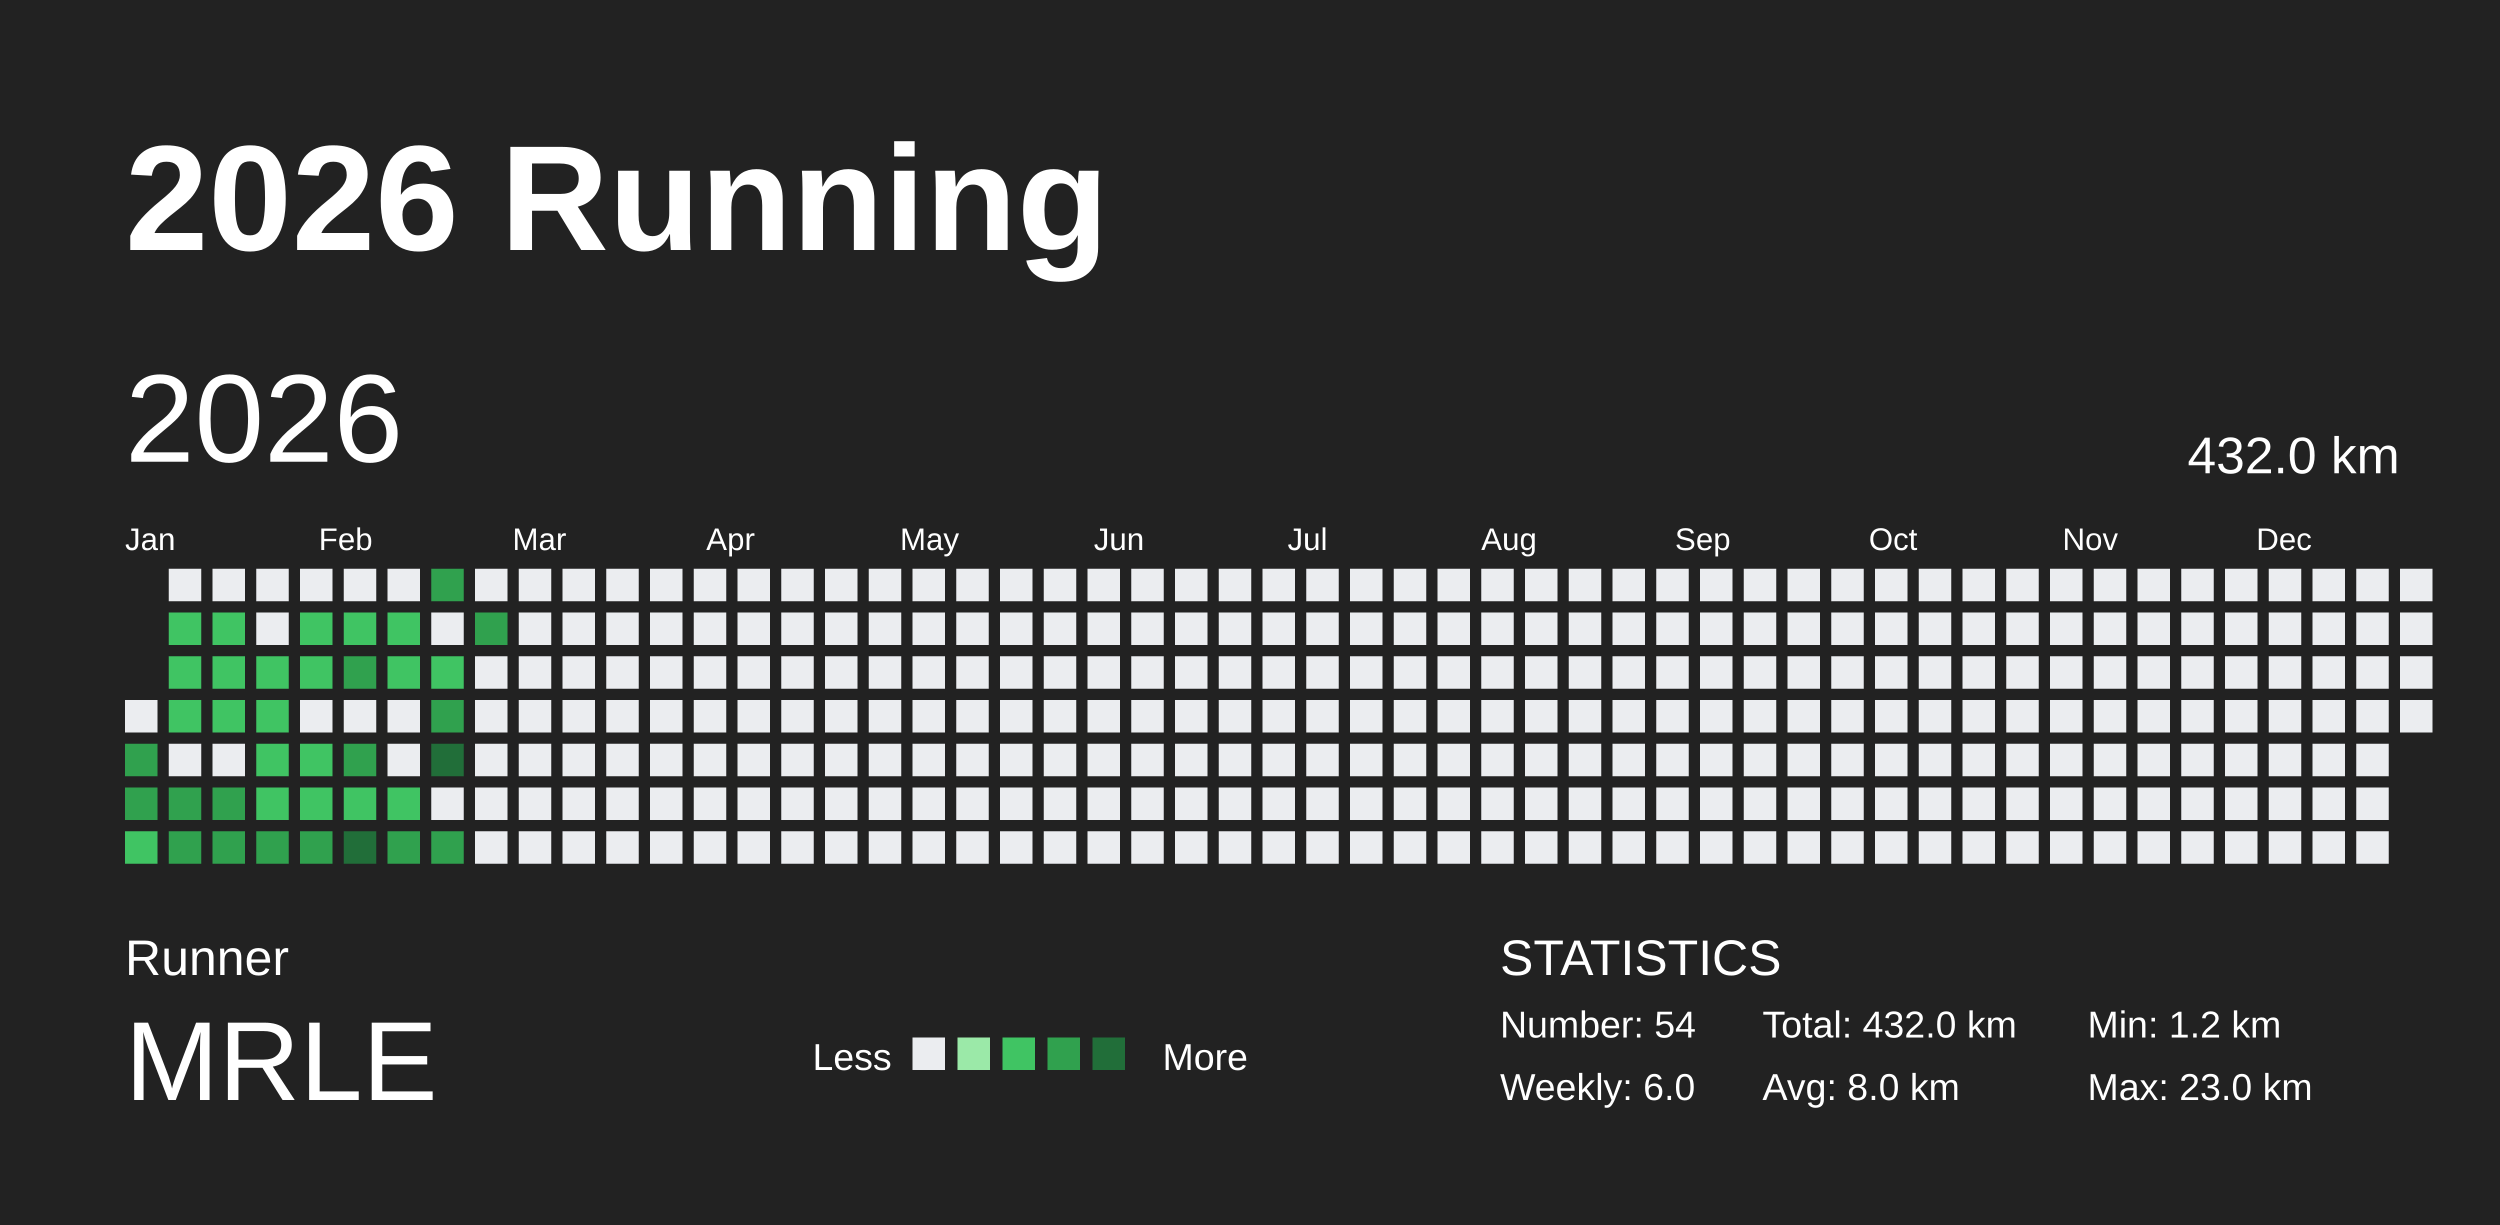
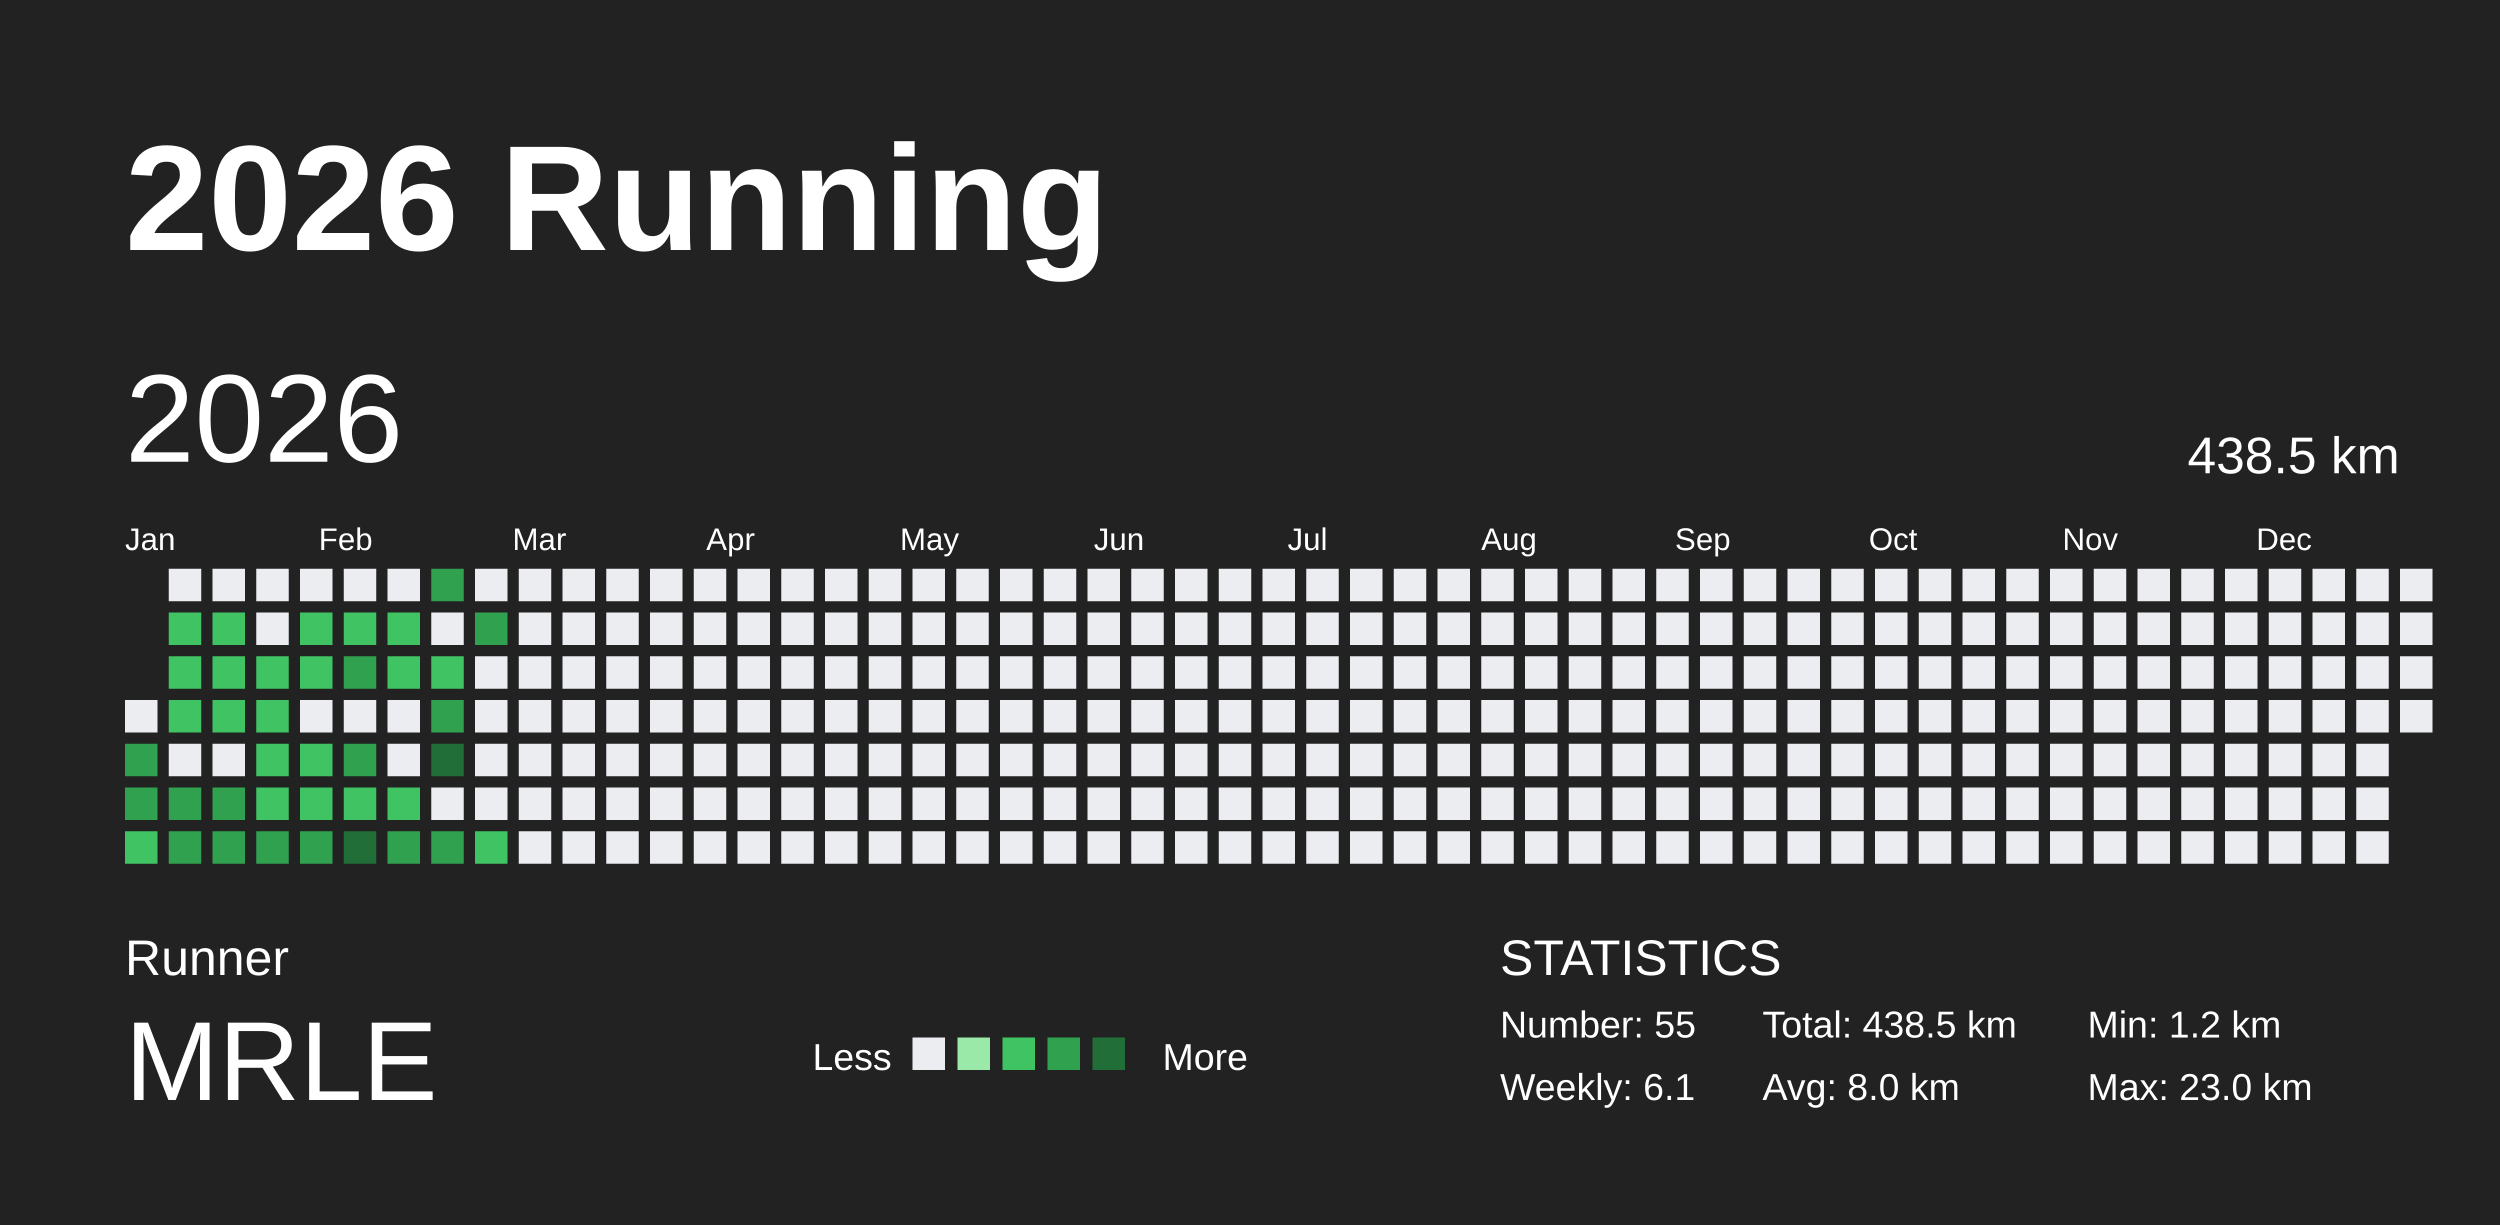
<svg xmlns="http://www.w3.org/2000/svg" baseProfile="full" height="98mm" version="1.1" viewBox="0,0,200,98" width="200mm">
  <defs />
  <rect fill="#222222" height="98" width="200" x="0" y="0" />
  <text fill="#FFFFFF" style="font-size:12px; font-family:Arial; font-weight:bold;" x="10" y="20">2026 Running</text>
  <text fill="#FFFFFF" style="font-size:4px; font-family:Arial" x="10" y="78">Runner</text>
  <text fill="#FFFFFF" style="font-size:9px; font-family:Arial" x="10" y="88">MRLE</text>
  <text fill="#FFFFFF" style="font-size:3px; font-family:Arial" x="65" y="85.6">Less</text>
  <rect fill="#ebedf0" height="2.6" width="2.6" x="73" y="83" />
  <rect fill="#9be9a8" height="2.6" width="2.6" x="76.6" y="83" />
  <rect fill="#40c463" height="2.6" width="2.6" x="80.2" y="83" />
  <rect fill="#30a14e" height="2.6" width="2.6" x="83.8" y="83" />
  <rect fill="#216e39" height="2.6" width="2.6" x="87.4" y="83" />
  <text fill="#FFFFFF" style="font-size:3px; font-family:Arial" x="93" y="85.6">More</text>
  <text fill="#FFFFFF" style="font-size:4px; font-family:Arial" x="120" y="78">STATISTICS</text>
-   <text fill="#FFFFFF" style="font-size:3px; font-family:Arial" x="120" y="83">Number: 54</text>
-   <text fill="#FFFFFF" style="font-size:3px; font-family:Arial" x="120" y="88">Weekly: 6.0</text>
-   <text fill="#FFFFFF" style="font-size:3px; font-family:Arial" x="141" y="83">Total: 432.0 km</text>
+   <text fill="#FFFFFF" style="font-size:3px; font-family:Arial" x="120" y="83">Number: 55</text>
+   <text fill="#FFFFFF" style="font-size:3px; font-family:Arial" x="120" y="88">Weekly: 6.1</text>
+   <text fill="#FFFFFF" style="font-size:3px; font-family:Arial" x="141" y="83">Total: 438.5 km</text>
  <text fill="#FFFFFF" style="font-size:3px; font-family:Arial" x="141" y="88">Avg: 8.0 km</text>
  <text fill="#FFFFFF" style="font-size:3px; font-family:Arial" x="167" y="83">Min: 1.2 km</text>
  <text fill="#FFFFFF" style="font-size:3px; font-family:Arial" x="167" y="88">Max: 23.0 km</text>
  <text dominant-baseline="hanging" fill="#FFFFFF" style="font-size:10.0px; font-family:Arial;" x="10" y="30">2026</text>
-   <text dominant-baseline="hanging" fill="#FFFFFF" style="font-size:4.125px; font-family:Arial;" x="175" y="35">432.0 km</text>
+   <text dominant-baseline="hanging" fill="#FFFFFF" style="font-size:4.125px; font-family:Arial;" x="175" y="35">438.5 km</text>
  <text fill="#FFFFFF" style="font-size:2.5px; font-family:Arial" x="10.0" y="44">Jan</text>
  <text fill="#FFFFFF" style="font-size:2.5px; font-family:Arial" x="25.5" y="44">Feb</text>
  <text fill="#FFFFFF" style="font-size:2.5px; font-family:Arial" x="41.0" y="44">Mar</text>
  <text fill="#FFFFFF" style="font-size:2.5px; font-family:Arial" x="56.5" y="44">Apr</text>
  <text fill="#FFFFFF" style="font-size:2.5px; font-family:Arial" x="72.0" y="44">May</text>
  <text fill="#FFFFFF" style="font-size:2.5px; font-family:Arial" x="87.5" y="44">Jun</text>
  <text fill="#FFFFFF" style="font-size:2.5px; font-family:Arial" x="103.0" y="44">Jul</text>
  <text fill="#FFFFFF" style="font-size:2.5px; font-family:Arial" x="118.5" y="44">Aug</text>
  <text fill="#FFFFFF" style="font-size:2.5px; font-family:Arial" x="134.0" y="44">Sep</text>
  <text fill="#FFFFFF" style="font-size:2.5px; font-family:Arial" x="149.5" y="44">Oct</text>
  <text fill="#FFFFFF" style="font-size:2.5px; font-family:Arial" x="165.0" y="44">Nov</text>
  <text fill="#FFFFFF" style="font-size:2.5px; font-family:Arial" x="180.5" y="44">Dec</text>
  <rect fill="#ebedf0" height="2.6" width="2.6" x="10.0" y="56.0" />
  <rect fill="#30a14e" height="2.6" width="2.6" x="10.0" y="59.5" />
  <rect fill="#30a14e" height="2.6" width="2.6" x="10.0" y="63.0" />
  <rect fill="#40c463" height="2.6" width="2.6" x="10.0" y="66.5" />
  <rect fill="#ebedf0" height="2.6" width="2.6" x="13.5" y="45.5" />
  <rect fill="#40c463" height="2.6" width="2.6" x="13.5" y="49.0" />
  <rect fill="#40c463" height="2.6" width="2.6" x="13.5" y="52.5" />
  <rect fill="#40c463" height="2.6" width="2.6" x="13.5" y="56.0" />
  <rect fill="#ebedf0" height="2.6" width="2.6" x="13.5" y="59.5" />
  <rect fill="#30a14e" height="2.6" width="2.6" x="13.5" y="63.0" />
  <rect fill="#30a14e" height="2.6" width="2.6" x="13.5" y="66.5" />
  <rect fill="#ebedf0" height="2.6" width="2.6" x="17.0" y="45.5" />
  <rect fill="#40c463" height="2.6" width="2.6" x="17.0" y="49.0" />
  <rect fill="#40c463" height="2.6" width="2.6" x="17.0" y="52.5" />
  <rect fill="#40c463" height="2.6" width="2.6" x="17.0" y="56.0" />
  <rect fill="#ebedf0" height="2.6" width="2.6" x="17.0" y="59.5" />
  <rect fill="#30a14e" height="2.6" width="2.6" x="17.0" y="63.0" />
  <rect fill="#30a14e" height="2.6" width="2.6" x="17.0" y="66.5" />
  <rect fill="#ebedf0" height="2.6" width="2.6" x="20.5" y="45.5" />
  <rect fill="#ebedf0" height="2.6" width="2.6" x="20.5" y="49.0" />
  <rect fill="#40c463" height="2.6" width="2.6" x="20.5" y="52.5" />
  <rect fill="#40c463" height="2.6" width="2.6" x="20.5" y="56.0" />
  <rect fill="#40c463" height="2.6" width="2.6" x="20.5" y="59.5" />
  <rect fill="#40c463" height="2.6" width="2.6" x="20.5" y="63.0" />
  <rect fill="#30a14e" height="2.6" width="2.6" x="20.5" y="66.5" />
  <rect fill="#ebedf0" height="2.6" width="2.6" x="24.0" y="45.5" />
  <rect fill="#40c463" height="2.6" width="2.6" x="24.0" y="49.0" />
  <rect fill="#40c463" height="2.6" width="2.6" x="24.0" y="52.5" />
  <rect fill="#ebedf0" height="2.6" width="2.6" x="24.0" y="56.0" />
  <rect fill="#40c463" height="2.6" width="2.6" x="24.0" y="59.5" />
  <rect fill="#40c463" height="2.6" width="2.6" x="24.0" y="63.0" />
  <rect fill="#30a14e" height="2.6" width="2.6" x="24.0" y="66.5" />
  <rect fill="#ebedf0" height="2.6" width="2.6" x="27.5" y="45.5" />
  <rect fill="#40c463" height="2.6" width="2.6" x="27.5" y="49.0" />
  <rect fill="#30a14e" height="2.6" width="2.6" x="27.5" y="52.5" />
  <rect fill="#ebedf0" height="2.6" width="2.6" x="27.5" y="56.0" />
  <rect fill="#30a14e" height="2.6" width="2.6" x="27.5" y="59.5" />
  <rect fill="#40c463" height="2.6" width="2.6" x="27.5" y="63.0" />
  <rect fill="#216e39" height="2.6" width="2.6" x="27.5" y="66.5" />
  <rect fill="#ebedf0" height="2.6" width="2.6" x="31.0" y="45.5" />
  <rect fill="#40c463" height="2.6" width="2.6" x="31.0" y="49.0" />
  <rect fill="#40c463" height="2.6" width="2.6" x="31.0" y="52.5" />
  <rect fill="#ebedf0" height="2.6" width="2.6" x="31.0" y="56.0" />
  <rect fill="#ebedf0" height="2.6" width="2.6" x="31.0" y="59.5" />
  <rect fill="#40c463" height="2.6" width="2.6" x="31.0" y="63.0" />
  <rect fill="#30a14e" height="2.6" width="2.6" x="31.0" y="66.5" />
  <rect fill="#30a14e" height="2.6" width="2.6" x="34.5" y="45.5" />
  <rect fill="#ebedf0" height="2.6" width="2.6" x="34.5" y="49.0" />
  <rect fill="#40c463" height="2.6" width="2.6" x="34.5" y="52.5" />
  <rect fill="#30a14e" height="2.6" width="2.6" x="34.5" y="56.0" />
  <rect fill="#216e39" height="2.6" width="2.6" x="34.5" y="59.5" />
  <rect fill="#ebedf0" height="2.6" width="2.6" x="34.5" y="63.0" />
  <rect fill="#30a14e" height="2.6" width="2.6" x="34.5" y="66.5" />
  <rect fill="#ebedf0" height="2.6" width="2.6" x="38.0" y="45.5" />
  <rect fill="#30a14e" height="2.6" width="2.6" x="38.0" y="49.0" />
  <rect fill="#ebedf0" height="2.6" width="2.6" x="38.0" y="52.5" />
  <rect fill="#ebedf0" height="2.6" width="2.6" x="38.0" y="56.0" />
  <rect fill="#ebedf0" height="2.6" width="2.6" x="38.0" y="59.5" />
  <rect fill="#ebedf0" height="2.6" width="2.6" x="38.0" y="63.0" />
-   <rect fill="#ebedf0" height="2.6" width="2.6" x="38.0" y="66.5" />
+   <rect fill="#40c463" height="2.6" width="2.6" x="38.0" y="66.5" />
  <rect fill="#ebedf0" height="2.6" width="2.6" x="41.5" y="45.5" />
  <rect fill="#ebedf0" height="2.6" width="2.6" x="41.5" y="49.0" />
  <rect fill="#ebedf0" height="2.6" width="2.6" x="41.5" y="52.5" />
  <rect fill="#ebedf0" height="2.6" width="2.6" x="41.5" y="56.0" />
  <rect fill="#ebedf0" height="2.6" width="2.6" x="41.5" y="59.5" />
  <rect fill="#ebedf0" height="2.6" width="2.6" x="41.5" y="63.0" />
  <rect fill="#ebedf0" height="2.6" width="2.6" x="41.5" y="66.5" />
  <rect fill="#ebedf0" height="2.6" width="2.6" x="45.0" y="45.5" />
  <rect fill="#ebedf0" height="2.6" width="2.6" x="45.0" y="49.0" />
  <rect fill="#ebedf0" height="2.6" width="2.6" x="45.0" y="52.5" />
  <rect fill="#ebedf0" height="2.6" width="2.6" x="45.0" y="56.0" />
  <rect fill="#ebedf0" height="2.6" width="2.6" x="45.0" y="59.5" />
  <rect fill="#ebedf0" height="2.6" width="2.6" x="45.0" y="63.0" />
  <rect fill="#ebedf0" height="2.6" width="2.6" x="45.0" y="66.5" />
  <rect fill="#ebedf0" height="2.6" width="2.6" x="48.5" y="45.5" />
  <rect fill="#ebedf0" height="2.6" width="2.6" x="48.5" y="49.0" />
  <rect fill="#ebedf0" height="2.6" width="2.6" x="48.5" y="52.5" />
  <rect fill="#ebedf0" height="2.6" width="2.6" x="48.5" y="56.0" />
  <rect fill="#ebedf0" height="2.6" width="2.6" x="48.5" y="59.5" />
  <rect fill="#ebedf0" height="2.6" width="2.6" x="48.5" y="63.0" />
  <rect fill="#ebedf0" height="2.6" width="2.6" x="48.5" y="66.5" />
  <rect fill="#ebedf0" height="2.6" width="2.6" x="52.0" y="45.5" />
  <rect fill="#ebedf0" height="2.6" width="2.6" x="52.0" y="49.0" />
  <rect fill="#ebedf0" height="2.6" width="2.6" x="52.0" y="52.5" />
  <rect fill="#ebedf0" height="2.6" width="2.6" x="52.0" y="56.0" />
  <rect fill="#ebedf0" height="2.6" width="2.6" x="52.0" y="59.5" />
  <rect fill="#ebedf0" height="2.6" width="2.6" x="52.0" y="63.0" />
  <rect fill="#ebedf0" height="2.6" width="2.6" x="52.0" y="66.5" />
  <rect fill="#ebedf0" height="2.6" width="2.6" x="55.5" y="45.5" />
  <rect fill="#ebedf0" height="2.6" width="2.6" x="55.5" y="49.0" />
  <rect fill="#ebedf0" height="2.6" width="2.6" x="55.5" y="52.5" />
  <rect fill="#ebedf0" height="2.6" width="2.6" x="55.5" y="56.0" />
  <rect fill="#ebedf0" height="2.6" width="2.6" x="55.5" y="59.5" />
  <rect fill="#ebedf0" height="2.6" width="2.6" x="55.5" y="63.0" />
  <rect fill="#ebedf0" height="2.6" width="2.6" x="55.5" y="66.5" />
  <rect fill="#ebedf0" height="2.6" width="2.6" x="59.0" y="45.5" />
  <rect fill="#ebedf0" height="2.6" width="2.6" x="59.0" y="49.0" />
  <rect fill="#ebedf0" height="2.6" width="2.6" x="59.0" y="52.5" />
  <rect fill="#ebedf0" height="2.6" width="2.6" x="59.0" y="56.0" />
  <rect fill="#ebedf0" height="2.6" width="2.6" x="59.0" y="59.5" />
  <rect fill="#ebedf0" height="2.6" width="2.6" x="59.0" y="63.0" />
  <rect fill="#ebedf0" height="2.6" width="2.6" x="59.0" y="66.5" />
  <rect fill="#ebedf0" height="2.6" width="2.6" x="62.5" y="45.5" />
  <rect fill="#ebedf0" height="2.6" width="2.6" x="62.5" y="49.0" />
  <rect fill="#ebedf0" height="2.6" width="2.6" x="62.5" y="52.5" />
  <rect fill="#ebedf0" height="2.6" width="2.6" x="62.5" y="56.0" />
  <rect fill="#ebedf0" height="2.6" width="2.6" x="62.5" y="59.5" />
  <rect fill="#ebedf0" height="2.6" width="2.6" x="62.5" y="63.0" />
  <rect fill="#ebedf0" height="2.6" width="2.6" x="62.5" y="66.5" />
  <rect fill="#ebedf0" height="2.6" width="2.6" x="66.0" y="45.5" />
  <rect fill="#ebedf0" height="2.6" width="2.6" x="66.0" y="49.0" />
  <rect fill="#ebedf0" height="2.6" width="2.6" x="66.0" y="52.5" />
  <rect fill="#ebedf0" height="2.6" width="2.6" x="66.0" y="56.0" />
  <rect fill="#ebedf0" height="2.6" width="2.6" x="66.0" y="59.5" />
  <rect fill="#ebedf0" height="2.6" width="2.6" x="66.0" y="63.0" />
  <rect fill="#ebedf0" height="2.6" width="2.6" x="66.0" y="66.5" />
  <rect fill="#ebedf0" height="2.6" width="2.6" x="69.5" y="45.5" />
  <rect fill="#ebedf0" height="2.6" width="2.6" x="69.5" y="49.0" />
  <rect fill="#ebedf0" height="2.6" width="2.6" x="69.5" y="52.5" />
  <rect fill="#ebedf0" height="2.6" width="2.6" x="69.5" y="56.0" />
  <rect fill="#ebedf0" height="2.6" width="2.6" x="69.5" y="59.5" />
  <rect fill="#ebedf0" height="2.6" width="2.6" x="69.5" y="63.0" />
  <rect fill="#ebedf0" height="2.6" width="2.6" x="69.5" y="66.5" />
  <rect fill="#ebedf0" height="2.6" width="2.6" x="73.0" y="45.5" />
  <rect fill="#ebedf0" height="2.6" width="2.6" x="73.0" y="49.0" />
  <rect fill="#ebedf0" height="2.6" width="2.6" x="73.0" y="52.5" />
  <rect fill="#ebedf0" height="2.6" width="2.6" x="73.0" y="56.0" />
  <rect fill="#ebedf0" height="2.6" width="2.6" x="73.0" y="59.5" />
  <rect fill="#ebedf0" height="2.6" width="2.6" x="73.0" y="63.0" />
  <rect fill="#ebedf0" height="2.6" width="2.6" x="73.0" y="66.5" />
  <rect fill="#ebedf0" height="2.6" width="2.6" x="76.5" y="45.5" />
  <rect fill="#ebedf0" height="2.6" width="2.6" x="76.5" y="49.0" />
  <rect fill="#ebedf0" height="2.6" width="2.6" x="76.5" y="52.5" />
  <rect fill="#ebedf0" height="2.6" width="2.6" x="76.5" y="56.0" />
  <rect fill="#ebedf0" height="2.6" width="2.6" x="76.5" y="59.5" />
  <rect fill="#ebedf0" height="2.6" width="2.6" x="76.5" y="63.0" />
  <rect fill="#ebedf0" height="2.6" width="2.6" x="76.5" y="66.5" />
  <rect fill="#ebedf0" height="2.6" width="2.6" x="80.0" y="45.5" />
  <rect fill="#ebedf0" height="2.6" width="2.6" x="80.0" y="49.0" />
  <rect fill="#ebedf0" height="2.6" width="2.6" x="80.0" y="52.5" />
  <rect fill="#ebedf0" height="2.6" width="2.6" x="80.0" y="56.0" />
  <rect fill="#ebedf0" height="2.6" width="2.6" x="80.0" y="59.5" />
  <rect fill="#ebedf0" height="2.6" width="2.6" x="80.0" y="63.0" />
  <rect fill="#ebedf0" height="2.6" width="2.6" x="80.0" y="66.5" />
  <rect fill="#ebedf0" height="2.6" width="2.6" x="83.5" y="45.5" />
  <rect fill="#ebedf0" height="2.6" width="2.6" x="83.5" y="49.0" />
  <rect fill="#ebedf0" height="2.6" width="2.6" x="83.5" y="52.5" />
  <rect fill="#ebedf0" height="2.6" width="2.6" x="83.5" y="56.0" />
  <rect fill="#ebedf0" height="2.6" width="2.6" x="83.5" y="59.5" />
  <rect fill="#ebedf0" height="2.6" width="2.6" x="83.5" y="63.0" />
  <rect fill="#ebedf0" height="2.6" width="2.6" x="83.5" y="66.5" />
  <rect fill="#ebedf0" height="2.6" width="2.6" x="87.0" y="45.5" />
  <rect fill="#ebedf0" height="2.6" width="2.6" x="87.0" y="49.0" />
  <rect fill="#ebedf0" height="2.6" width="2.6" x="87.0" y="52.5" />
  <rect fill="#ebedf0" height="2.6" width="2.6" x="87.0" y="56.0" />
  <rect fill="#ebedf0" height="2.6" width="2.6" x="87.0" y="59.5" />
  <rect fill="#ebedf0" height="2.6" width="2.6" x="87.0" y="63.0" />
  <rect fill="#ebedf0" height="2.6" width="2.6" x="87.0" y="66.5" />
  <rect fill="#ebedf0" height="2.6" width="2.6" x="90.5" y="45.5" />
  <rect fill="#ebedf0" height="2.6" width="2.6" x="90.5" y="49.0" />
  <rect fill="#ebedf0" height="2.6" width="2.6" x="90.5" y="52.5" />
  <rect fill="#ebedf0" height="2.6" width="2.6" x="90.5" y="56.0" />
  <rect fill="#ebedf0" height="2.6" width="2.6" x="90.5" y="59.5" />
  <rect fill="#ebedf0" height="2.6" width="2.6" x="90.5" y="63.0" />
  <rect fill="#ebedf0" height="2.6" width="2.6" x="90.5" y="66.5" />
  <rect fill="#ebedf0" height="2.6" width="2.6" x="94.0" y="45.5" />
  <rect fill="#ebedf0" height="2.6" width="2.6" x="94.0" y="49.0" />
  <rect fill="#ebedf0" height="2.6" width="2.6" x="94.0" y="52.5" />
  <rect fill="#ebedf0" height="2.6" width="2.6" x="94.0" y="56.0" />
  <rect fill="#ebedf0" height="2.6" width="2.6" x="94.0" y="59.5" />
  <rect fill="#ebedf0" height="2.6" width="2.6" x="94.0" y="63.0" />
  <rect fill="#ebedf0" height="2.6" width="2.6" x="94.0" y="66.5" />
  <rect fill="#ebedf0" height="2.6" width="2.6" x="97.5" y="45.5" />
  <rect fill="#ebedf0" height="2.6" width="2.6" x="97.5" y="49.0" />
  <rect fill="#ebedf0" height="2.6" width="2.6" x="97.5" y="52.5" />
  <rect fill="#ebedf0" height="2.6" width="2.6" x="97.5" y="56.0" />
  <rect fill="#ebedf0" height="2.6" width="2.6" x="97.5" y="59.5" />
  <rect fill="#ebedf0" height="2.6" width="2.6" x="97.5" y="63.0" />
  <rect fill="#ebedf0" height="2.6" width="2.6" x="97.5" y="66.5" />
  <rect fill="#ebedf0" height="2.6" width="2.6" x="101.0" y="45.5" />
  <rect fill="#ebedf0" height="2.6" width="2.6" x="101.0" y="49.0" />
  <rect fill="#ebedf0" height="2.6" width="2.6" x="101.0" y="52.5" />
  <rect fill="#ebedf0" height="2.6" width="2.6" x="101.0" y="56.0" />
  <rect fill="#ebedf0" height="2.6" width="2.6" x="101.0" y="59.5" />
  <rect fill="#ebedf0" height="2.6" width="2.6" x="101.0" y="63.0" />
  <rect fill="#ebedf0" height="2.6" width="2.6" x="101.0" y="66.5" />
  <rect fill="#ebedf0" height="2.6" width="2.6" x="104.5" y="45.5" />
  <rect fill="#ebedf0" height="2.6" width="2.6" x="104.5" y="49.0" />
  <rect fill="#ebedf0" height="2.6" width="2.6" x="104.5" y="52.5" />
  <rect fill="#ebedf0" height="2.6" width="2.6" x="104.5" y="56.0" />
  <rect fill="#ebedf0" height="2.6" width="2.6" x="104.5" y="59.5" />
  <rect fill="#ebedf0" height="2.6" width="2.6" x="104.5" y="63.0" />
  <rect fill="#ebedf0" height="2.6" width="2.6" x="104.5" y="66.5" />
  <rect fill="#ebedf0" height="2.6" width="2.6" x="108.0" y="45.5" />
  <rect fill="#ebedf0" height="2.6" width="2.6" x="108.0" y="49.0" />
  <rect fill="#ebedf0" height="2.6" width="2.6" x="108.0" y="52.5" />
  <rect fill="#ebedf0" height="2.6" width="2.6" x="108.0" y="56.0" />
  <rect fill="#ebedf0" height="2.6" width="2.6" x="108.0" y="59.5" />
  <rect fill="#ebedf0" height="2.6" width="2.6" x="108.0" y="63.0" />
  <rect fill="#ebedf0" height="2.6" width="2.6" x="108.0" y="66.5" />
  <rect fill="#ebedf0" height="2.6" width="2.6" x="111.5" y="45.5" />
  <rect fill="#ebedf0" height="2.6" width="2.6" x="111.5" y="49.0" />
  <rect fill="#ebedf0" height="2.6" width="2.6" x="111.5" y="52.5" />
  <rect fill="#ebedf0" height="2.6" width="2.6" x="111.5" y="56.0" />
  <rect fill="#ebedf0" height="2.6" width="2.6" x="111.5" y="59.5" />
  <rect fill="#ebedf0" height="2.6" width="2.6" x="111.5" y="63.0" />
  <rect fill="#ebedf0" height="2.6" width="2.6" x="111.5" y="66.5" />
  <rect fill="#ebedf0" height="2.6" width="2.6" x="115.0" y="45.5" />
  <rect fill="#ebedf0" height="2.6" width="2.6" x="115.0" y="49.0" />
  <rect fill="#ebedf0" height="2.6" width="2.6" x="115.0" y="52.5" />
  <rect fill="#ebedf0" height="2.6" width="2.6" x="115.0" y="56.0" />
  <rect fill="#ebedf0" height="2.6" width="2.6" x="115.0" y="59.5" />
  <rect fill="#ebedf0" height="2.6" width="2.6" x="115.0" y="63.0" />
  <rect fill="#ebedf0" height="2.6" width="2.6" x="115.0" y="66.5" />
  <rect fill="#ebedf0" height="2.6" width="2.6" x="118.5" y="45.5" />
  <rect fill="#ebedf0" height="2.6" width="2.6" x="118.5" y="49.0" />
  <rect fill="#ebedf0" height="2.6" width="2.6" x="118.5" y="52.5" />
  <rect fill="#ebedf0" height="2.6" width="2.6" x="118.5" y="56.0" />
  <rect fill="#ebedf0" height="2.6" width="2.6" x="118.5" y="59.5" />
  <rect fill="#ebedf0" height="2.6" width="2.6" x="118.5" y="63.0" />
  <rect fill="#ebedf0" height="2.6" width="2.6" x="118.5" y="66.5" />
  <rect fill="#ebedf0" height="2.6" width="2.6" x="122.0" y="45.5" />
  <rect fill="#ebedf0" height="2.6" width="2.6" x="122.0" y="49.0" />
  <rect fill="#ebedf0" height="2.6" width="2.6" x="122.0" y="52.5" />
  <rect fill="#ebedf0" height="2.6" width="2.6" x="122.0" y="56.0" />
  <rect fill="#ebedf0" height="2.6" width="2.6" x="122.0" y="59.5" />
  <rect fill="#ebedf0" height="2.6" width="2.6" x="122.0" y="63.0" />
  <rect fill="#ebedf0" height="2.6" width="2.6" x="122.0" y="66.5" />
  <rect fill="#ebedf0" height="2.6" width="2.6" x="125.5" y="45.5" />
  <rect fill="#ebedf0" height="2.6" width="2.6" x="125.5" y="49.0" />
  <rect fill="#ebedf0" height="2.6" width="2.6" x="125.5" y="52.5" />
  <rect fill="#ebedf0" height="2.6" width="2.6" x="125.5" y="56.0" />
  <rect fill="#ebedf0" height="2.6" width="2.6" x="125.5" y="59.5" />
  <rect fill="#ebedf0" height="2.6" width="2.6" x="125.5" y="63.0" />
  <rect fill="#ebedf0" height="2.6" width="2.6" x="125.5" y="66.5" />
  <rect fill="#ebedf0" height="2.6" width="2.6" x="129.0" y="45.5" />
  <rect fill="#ebedf0" height="2.6" width="2.6" x="129.0" y="49.0" />
  <rect fill="#ebedf0" height="2.6" width="2.6" x="129.0" y="52.5" />
  <rect fill="#ebedf0" height="2.6" width="2.6" x="129.0" y="56.0" />
  <rect fill="#ebedf0" height="2.6" width="2.6" x="129.0" y="59.5" />
  <rect fill="#ebedf0" height="2.6" width="2.6" x="129.0" y="63.0" />
  <rect fill="#ebedf0" height="2.6" width="2.6" x="129.0" y="66.5" />
  <rect fill="#ebedf0" height="2.6" width="2.6" x="132.5" y="45.5" />
  <rect fill="#ebedf0" height="2.6" width="2.6" x="132.5" y="49.0" />
  <rect fill="#ebedf0" height="2.6" width="2.6" x="132.5" y="52.5" />
  <rect fill="#ebedf0" height="2.6" width="2.6" x="132.5" y="56.0" />
  <rect fill="#ebedf0" height="2.6" width="2.6" x="132.5" y="59.5" />
  <rect fill="#ebedf0" height="2.6" width="2.6" x="132.5" y="63.0" />
  <rect fill="#ebedf0" height="2.6" width="2.6" x="132.5" y="66.5" />
  <rect fill="#ebedf0" height="2.6" width="2.6" x="136.0" y="45.5" />
  <rect fill="#ebedf0" height="2.6" width="2.6" x="136.0" y="49.0" />
  <rect fill="#ebedf0" height="2.6" width="2.6" x="136.0" y="52.5" />
  <rect fill="#ebedf0" height="2.6" width="2.6" x="136.0" y="56.0" />
  <rect fill="#ebedf0" height="2.6" width="2.6" x="136.0" y="59.5" />
  <rect fill="#ebedf0" height="2.6" width="2.6" x="136.0" y="63.0" />
  <rect fill="#ebedf0" height="2.6" width="2.6" x="136.0" y="66.5" />
  <rect fill="#ebedf0" height="2.6" width="2.6" x="139.5" y="45.5" />
  <rect fill="#ebedf0" height="2.6" width="2.6" x="139.5" y="49.0" />
  <rect fill="#ebedf0" height="2.6" width="2.6" x="139.5" y="52.5" />
  <rect fill="#ebedf0" height="2.6" width="2.6" x="139.5" y="56.0" />
  <rect fill="#ebedf0" height="2.6" width="2.6" x="139.5" y="59.5" />
  <rect fill="#ebedf0" height="2.6" width="2.6" x="139.5" y="63.0" />
  <rect fill="#ebedf0" height="2.6" width="2.6" x="139.5" y="66.5" />
  <rect fill="#ebedf0" height="2.6" width="2.6" x="143.0" y="45.5" />
  <rect fill="#ebedf0" height="2.6" width="2.6" x="143.0" y="49.0" />
  <rect fill="#ebedf0" height="2.6" width="2.6" x="143.0" y="52.5" />
  <rect fill="#ebedf0" height="2.6" width="2.6" x="143.0" y="56.0" />
  <rect fill="#ebedf0" height="2.6" width="2.6" x="143.0" y="59.5" />
  <rect fill="#ebedf0" height="2.6" width="2.6" x="143.0" y="63.0" />
  <rect fill="#ebedf0" height="2.6" width="2.6" x="143.0" y="66.5" />
  <rect fill="#ebedf0" height="2.6" width="2.6" x="146.5" y="45.5" />
  <rect fill="#ebedf0" height="2.6" width="2.6" x="146.5" y="49.0" />
  <rect fill="#ebedf0" height="2.6" width="2.6" x="146.5" y="52.5" />
  <rect fill="#ebedf0" height="2.6" width="2.6" x="146.5" y="56.0" />
  <rect fill="#ebedf0" height="2.6" width="2.6" x="146.5" y="59.5" />
  <rect fill="#ebedf0" height="2.6" width="2.6" x="146.5" y="63.0" />
  <rect fill="#ebedf0" height="2.6" width="2.6" x="146.5" y="66.5" />
  <rect fill="#ebedf0" height="2.6" width="2.6" x="150.0" y="45.5" />
  <rect fill="#ebedf0" height="2.6" width="2.6" x="150.0" y="49.0" />
  <rect fill="#ebedf0" height="2.6" width="2.6" x="150.0" y="52.5" />
  <rect fill="#ebedf0" height="2.6" width="2.6" x="150.0" y="56.0" />
  <rect fill="#ebedf0" height="2.6" width="2.6" x="150.0" y="59.5" />
  <rect fill="#ebedf0" height="2.6" width="2.6" x="150.0" y="63.0" />
  <rect fill="#ebedf0" height="2.6" width="2.6" x="150.0" y="66.5" />
  <rect fill="#ebedf0" height="2.6" width="2.6" x="153.5" y="45.5" />
  <rect fill="#ebedf0" height="2.6" width="2.6" x="153.5" y="49.0" />
  <rect fill="#ebedf0" height="2.6" width="2.6" x="153.5" y="52.5" />
  <rect fill="#ebedf0" height="2.6" width="2.6" x="153.5" y="56.0" />
  <rect fill="#ebedf0" height="2.6" width="2.6" x="153.5" y="59.5" />
  <rect fill="#ebedf0" height="2.6" width="2.6" x="153.5" y="63.0" />
  <rect fill="#ebedf0" height="2.6" width="2.6" x="153.5" y="66.5" />
  <rect fill="#ebedf0" height="2.6" width="2.6" x="157.0" y="45.5" />
  <rect fill="#ebedf0" height="2.6" width="2.6" x="157.0" y="49.0" />
  <rect fill="#ebedf0" height="2.6" width="2.6" x="157.0" y="52.5" />
  <rect fill="#ebedf0" height="2.6" width="2.6" x="157.0" y="56.0" />
  <rect fill="#ebedf0" height="2.6" width="2.6" x="157.0" y="59.5" />
  <rect fill="#ebedf0" height="2.6" width="2.6" x="157.0" y="63.0" />
  <rect fill="#ebedf0" height="2.6" width="2.6" x="157.0" y="66.5" />
  <rect fill="#ebedf0" height="2.6" width="2.6" x="160.5" y="45.5" />
  <rect fill="#ebedf0" height="2.6" width="2.6" x="160.5" y="49.0" />
  <rect fill="#ebedf0" height="2.6" width="2.6" x="160.5" y="52.5" />
  <rect fill="#ebedf0" height="2.6" width="2.6" x="160.5" y="56.0" />
  <rect fill="#ebedf0" height="2.6" width="2.6" x="160.5" y="59.5" />
  <rect fill="#ebedf0" height="2.6" width="2.6" x="160.5" y="63.0" />
  <rect fill="#ebedf0" height="2.6" width="2.6" x="160.5" y="66.5" />
  <rect fill="#ebedf0" height="2.6" width="2.6" x="164.0" y="45.5" />
  <rect fill="#ebedf0" height="2.6" width="2.6" x="164.0" y="49.0" />
  <rect fill="#ebedf0" height="2.6" width="2.6" x="164.0" y="52.5" />
  <rect fill="#ebedf0" height="2.6" width="2.6" x="164.0" y="56.0" />
  <rect fill="#ebedf0" height="2.6" width="2.6" x="164.0" y="59.5" />
  <rect fill="#ebedf0" height="2.6" width="2.6" x="164.0" y="63.0" />
  <rect fill="#ebedf0" height="2.6" width="2.6" x="164.0" y="66.5" />
  <rect fill="#ebedf0" height="2.6" width="2.6" x="167.5" y="45.5" />
  <rect fill="#ebedf0" height="2.6" width="2.6" x="167.5" y="49.0" />
  <rect fill="#ebedf0" height="2.6" width="2.6" x="167.5" y="52.5" />
  <rect fill="#ebedf0" height="2.6" width="2.6" x="167.5" y="56.0" />
  <rect fill="#ebedf0" height="2.6" width="2.6" x="167.5" y="59.5" />
  <rect fill="#ebedf0" height="2.6" width="2.6" x="167.5" y="63.0" />
  <rect fill="#ebedf0" height="2.6" width="2.6" x="167.5" y="66.5" />
  <rect fill="#ebedf0" height="2.6" width="2.6" x="171.0" y="45.5" />
  <rect fill="#ebedf0" height="2.6" width="2.6" x="171.0" y="49.0" />
  <rect fill="#ebedf0" height="2.6" width="2.6" x="171.0" y="52.5" />
  <rect fill="#ebedf0" height="2.6" width="2.6" x="171.0" y="56.0" />
  <rect fill="#ebedf0" height="2.6" width="2.6" x="171.0" y="59.5" />
  <rect fill="#ebedf0" height="2.6" width="2.6" x="171.0" y="63.0" />
  <rect fill="#ebedf0" height="2.6" width="2.6" x="171.0" y="66.5" />
  <rect fill="#ebedf0" height="2.6" width="2.6" x="174.5" y="45.5" />
  <rect fill="#ebedf0" height="2.6" width="2.6" x="174.5" y="49.0" />
  <rect fill="#ebedf0" height="2.6" width="2.6" x="174.5" y="52.5" />
  <rect fill="#ebedf0" height="2.6" width="2.6" x="174.5" y="56.0" />
  <rect fill="#ebedf0" height="2.6" width="2.6" x="174.5" y="59.5" />
  <rect fill="#ebedf0" height="2.6" width="2.6" x="174.5" y="63.0" />
  <rect fill="#ebedf0" height="2.6" width="2.6" x="174.5" y="66.5" />
  <rect fill="#ebedf0" height="2.6" width="2.6" x="178.0" y="45.5" />
  <rect fill="#ebedf0" height="2.6" width="2.6" x="178.0" y="49.0" />
  <rect fill="#ebedf0" height="2.6" width="2.6" x="178.0" y="52.5" />
  <rect fill="#ebedf0" height="2.6" width="2.6" x="178.0" y="56.0" />
  <rect fill="#ebedf0" height="2.6" width="2.6" x="178.0" y="59.5" />
  <rect fill="#ebedf0" height="2.6" width="2.6" x="178.0" y="63.0" />
  <rect fill="#ebedf0" height="2.6" width="2.6" x="178.0" y="66.5" />
  <rect fill="#ebedf0" height="2.6" width="2.6" x="181.5" y="45.5" />
  <rect fill="#ebedf0" height="2.6" width="2.6" x="181.5" y="49.0" />
  <rect fill="#ebedf0" height="2.6" width="2.6" x="181.5" y="52.5" />
  <rect fill="#ebedf0" height="2.6" width="2.6" x="181.5" y="56.0" />
  <rect fill="#ebedf0" height="2.6" width="2.6" x="181.5" y="59.5" />
  <rect fill="#ebedf0" height="2.6" width="2.6" x="181.5" y="63.0" />
  <rect fill="#ebedf0" height="2.6" width="2.6" x="181.5" y="66.5" />
  <rect fill="#ebedf0" height="2.6" width="2.6" x="185.0" y="45.5" />
  <rect fill="#ebedf0" height="2.6" width="2.6" x="185.0" y="49.0" />
  <rect fill="#ebedf0" height="2.6" width="2.6" x="185.0" y="52.5" />
  <rect fill="#ebedf0" height="2.6" width="2.6" x="185.0" y="56.0" />
  <rect fill="#ebedf0" height="2.6" width="2.6" x="185.0" y="59.5" />
  <rect fill="#ebedf0" height="2.6" width="2.6" x="185.0" y="63.0" />
  <rect fill="#ebedf0" height="2.6" width="2.6" x="185.0" y="66.5" />
  <rect fill="#ebedf0" height="2.6" width="2.6" x="188.5" y="45.5" />
  <rect fill="#ebedf0" height="2.6" width="2.6" x="188.5" y="49.0" />
  <rect fill="#ebedf0" height="2.6" width="2.6" x="188.5" y="52.5" />
  <rect fill="#ebedf0" height="2.6" width="2.6" x="188.5" y="56.0" />
  <rect fill="#ebedf0" height="2.6" width="2.6" x="188.5" y="59.5" />
  <rect fill="#ebedf0" height="2.6" width="2.6" x="188.5" y="63.0" />
  <rect fill="#ebedf0" height="2.6" width="2.6" x="188.5" y="66.5" />
  <rect fill="#ebedf0" height="2.6" width="2.6" x="192.0" y="45.5" />
  <rect fill="#ebedf0" height="2.6" width="2.6" x="192.0" y="49.0" />
  <rect fill="#ebedf0" height="2.6" width="2.6" x="192.0" y="52.5" />
  <rect fill="#ebedf0" height="2.6" width="2.6" x="192.0" y="56.0" />
</svg>
